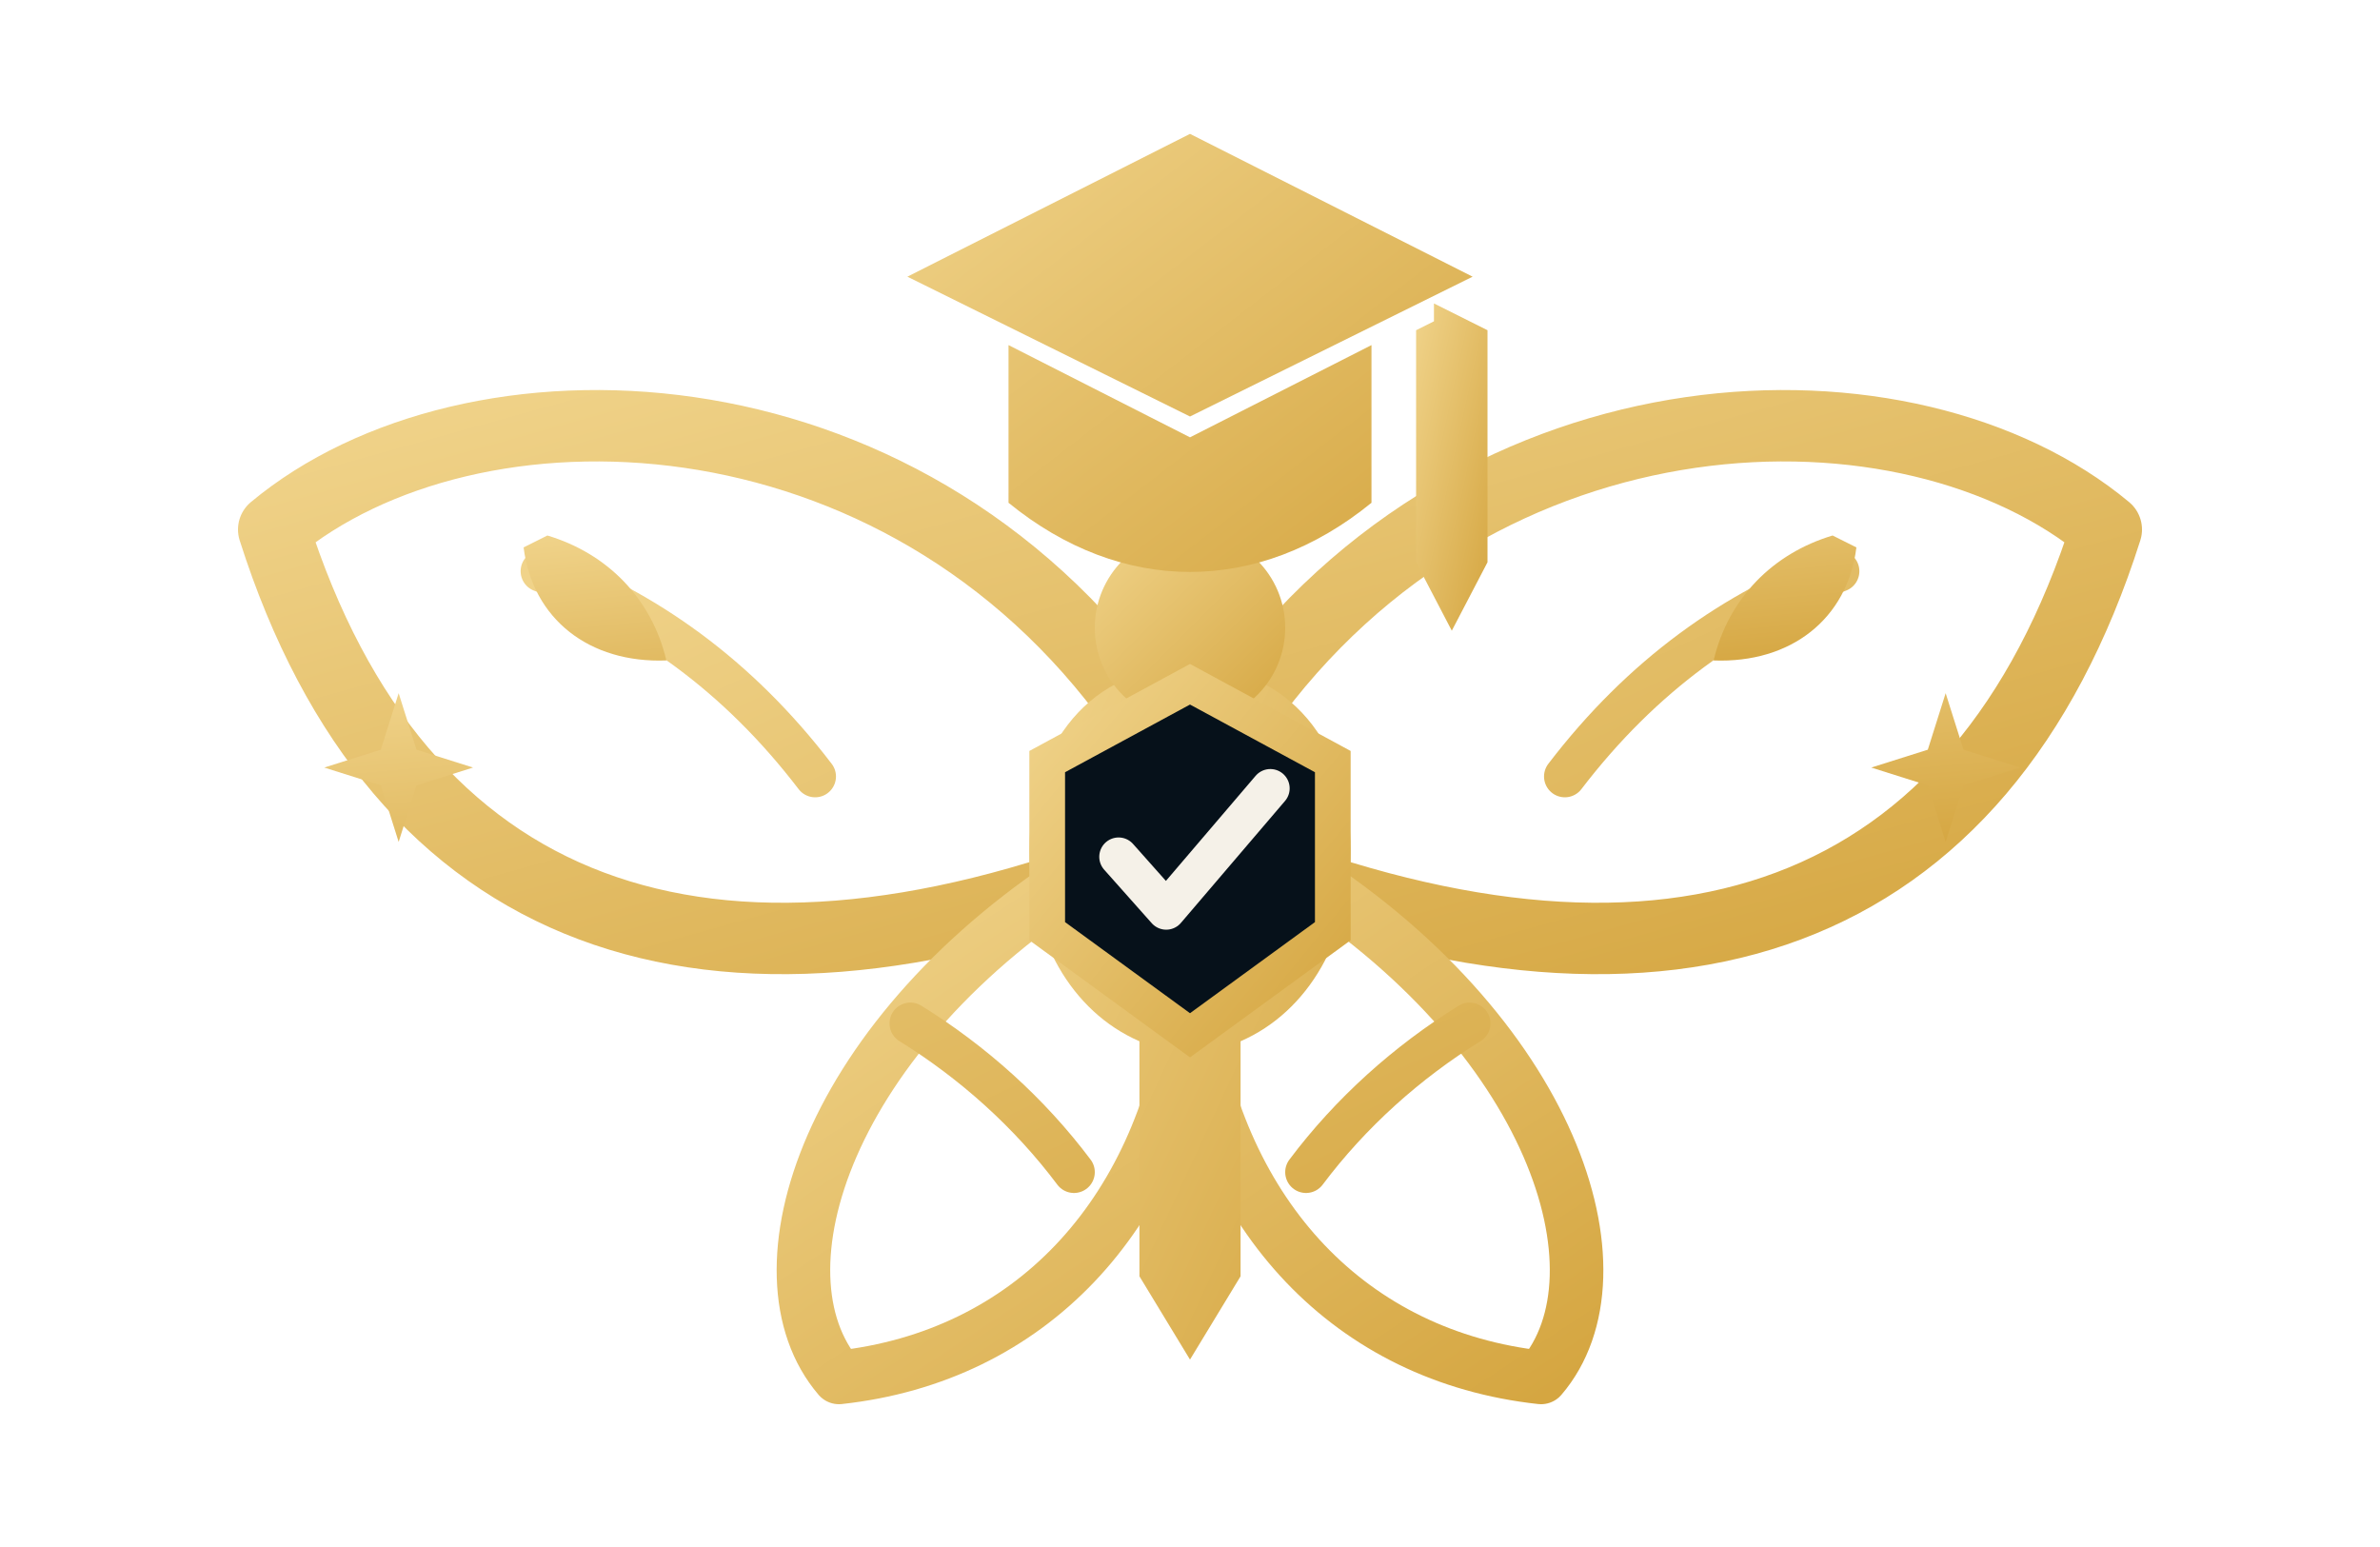
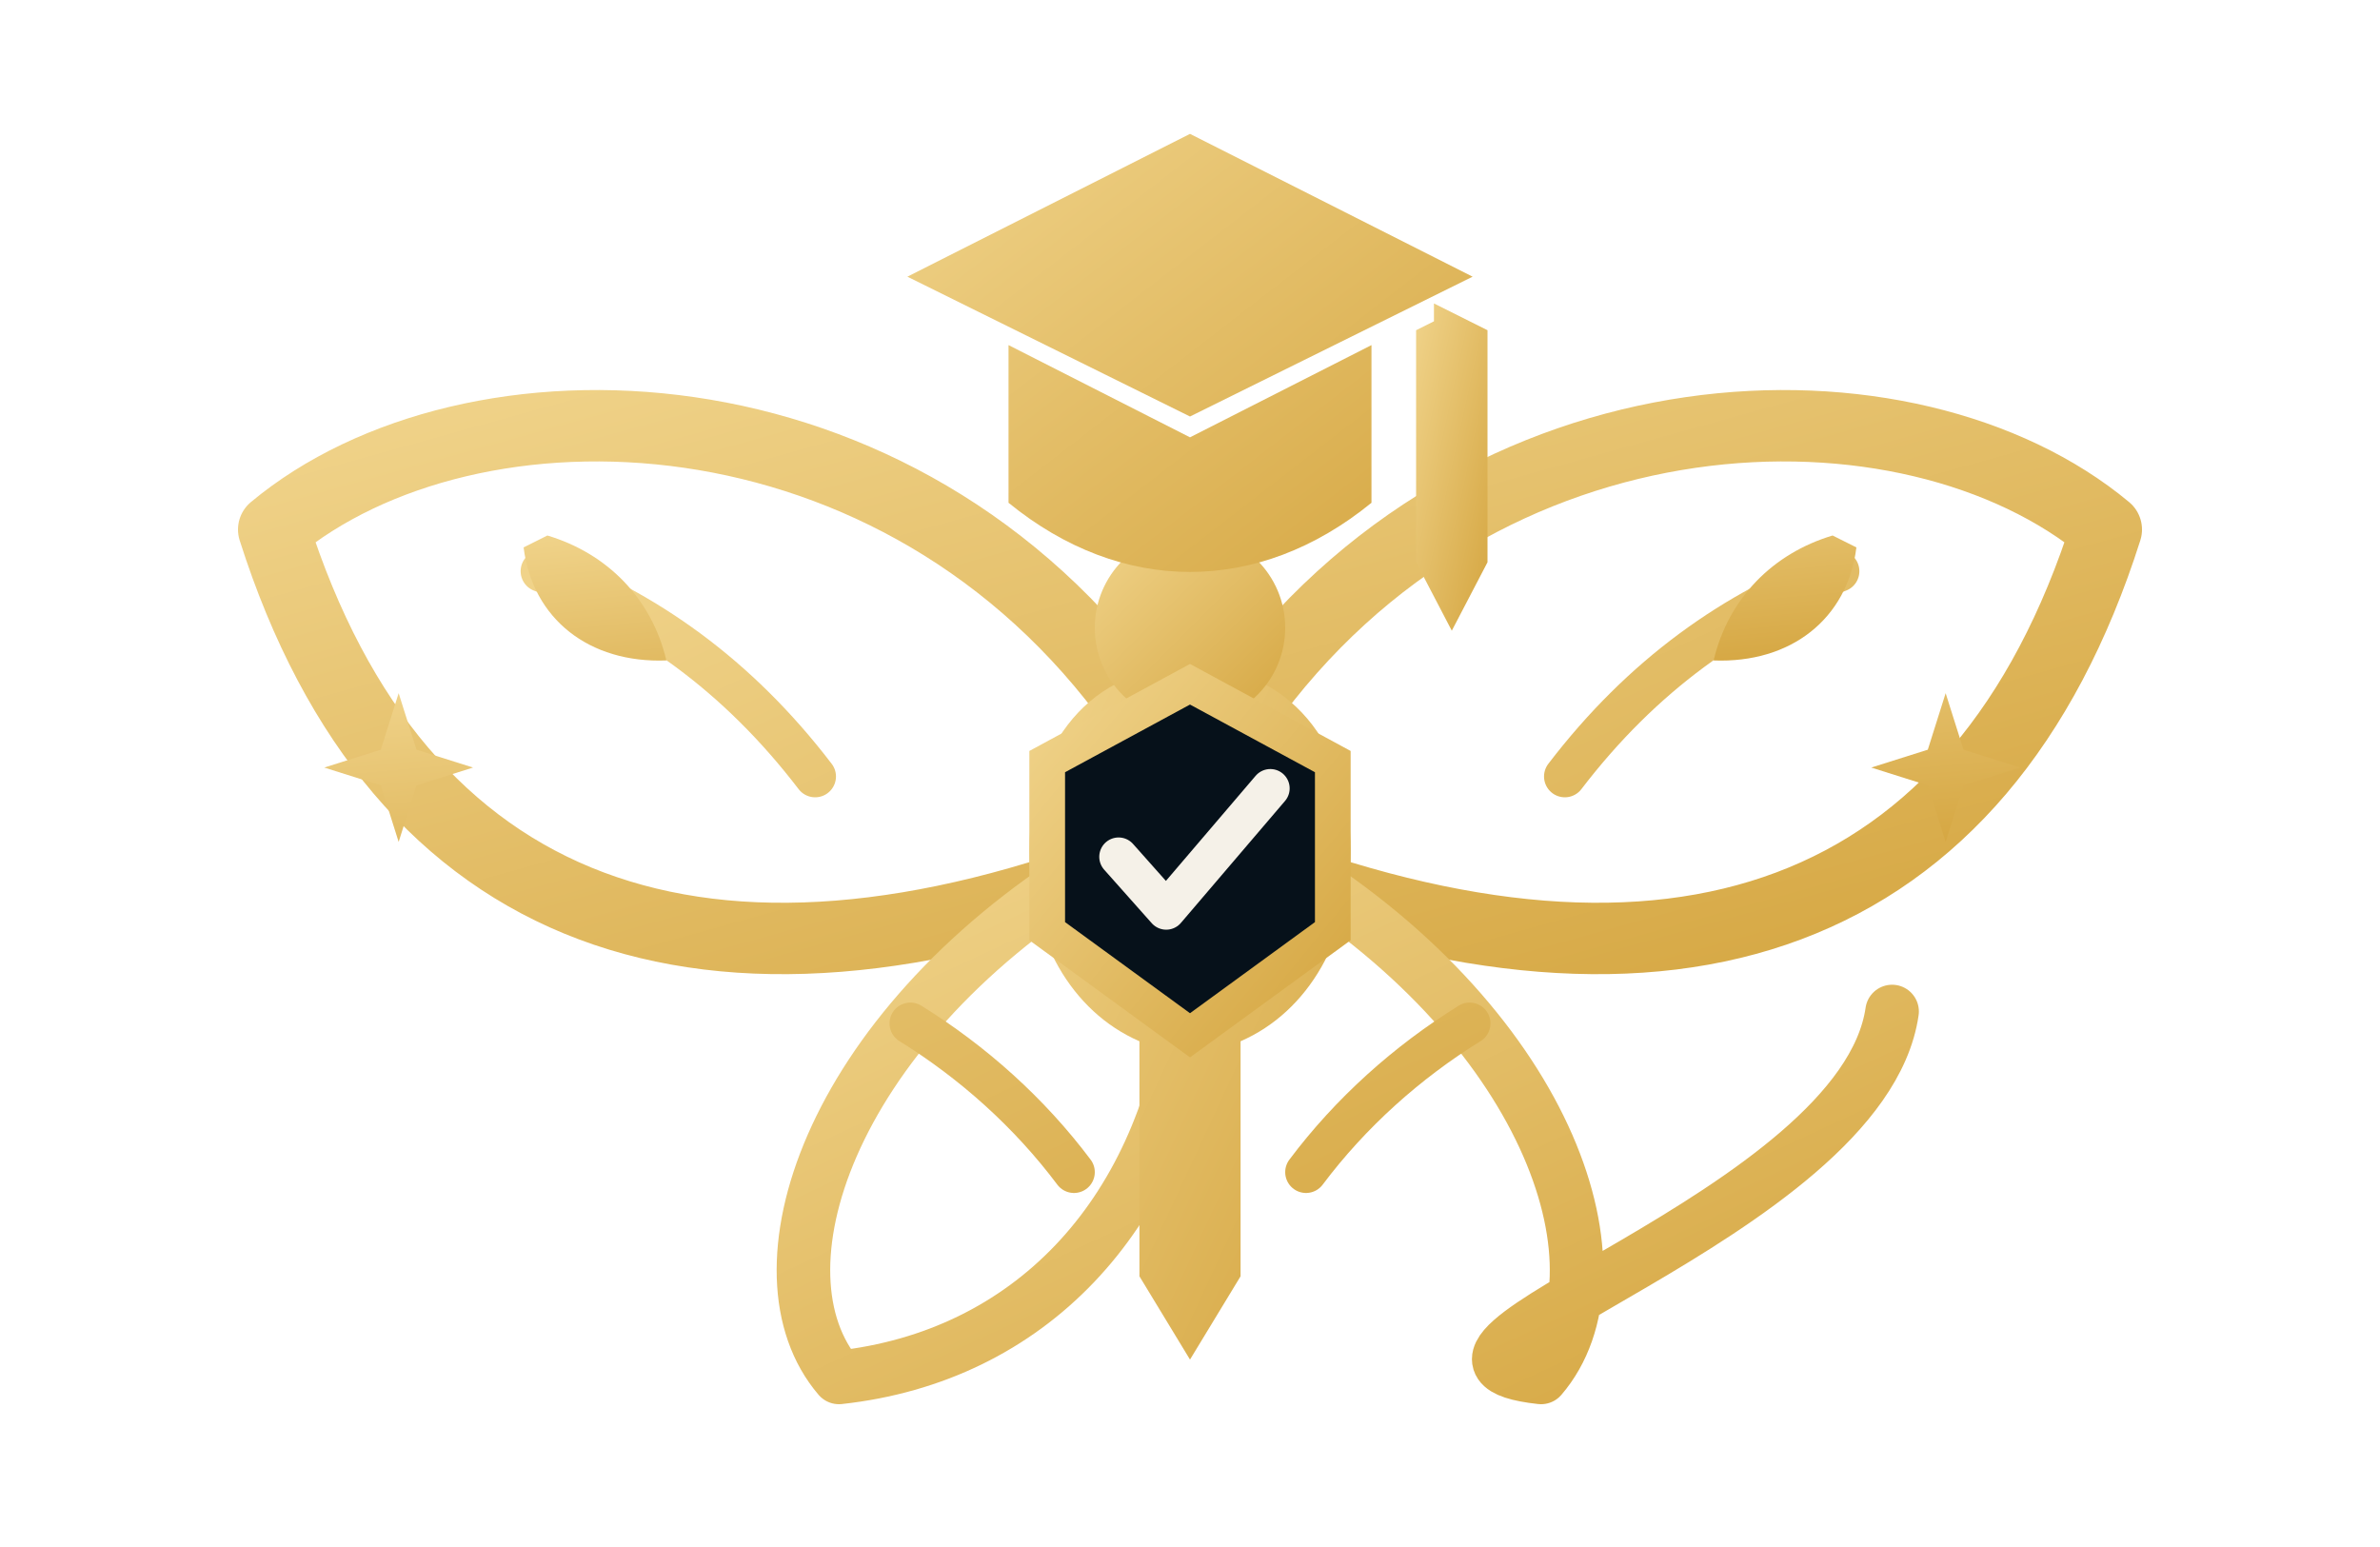
<svg xmlns="http://www.w3.org/2000/svg" viewBox="0 0 800 520" role="img" aria-labelledby="t d">
  <defs>
    <linearGradient id="g" x1="0" y1="0" x2="1" y2="1">
      <stop offset="0" stop-color="#F0D38A" />
      <stop offset="1" stop-color="#D5A641" />
    </linearGradient>
  </defs>
  <g fill="none" stroke="url(#g)" stroke-linecap="round" stroke-linejoin="round">
    <path stroke-width="24" d="M382 238C302 126 158 123 92 178c42 132 146 168 290 112M418 238c80-112 224-115 290-60-42 132-146 168-290 112" />
-     <path stroke-width="18" d="M366 292c-88 55-114 136-84 171 64-7 108-54 118-123M434 292c88 55 114 136 84 171-64-7-108-54-118-123" />
+     <path stroke-width="18" d="M366 292c-88 55-114 136-84 171 64-7 108-54 118-123M434 292c88 55 114 136 84 171-64-7 108-54 118-123" />
    <path stroke-width="14" d="M182 192c35 13 66 35 92 69M618 192c-35 13-66 35-92 69M306 344c21 13 40 30 55 50M494 344c-21 13-40 30-55 50" />
  </g>
  <g fill="url(#g)">
    <path d="M400 224c-33 0-54 26-54 62 0 29 14 54 37 64v79l17 28 17-28v-79c23-10 37-35 37-64 0-36-21-62-54-62Z" />
    <circle cx="400" cy="211" r="32" />
    <path d="M305 93 400 45l95 48-95 47-95-47Zm34 23v53c38 31 84 31 122 0v-53l-61 31-61-31Z" />
    <path d="m482 102 18 9v78l-12 23-12-23v-78l6-3Z" />
  </g>
  <g transform="translate(400 284)">
    <path d="M0-54 48-28v57L0 64-48 29v-57L0-54Z" fill="#06111A" stroke="url(#g)" stroke-width="12" />
    <path d="m-24 4 16 18 35-41" fill="none" stroke="#F5F1E8" stroke-width="13" stroke-linecap="round" stroke-linejoin="round" />
  </g>
  <g fill="url(#g)">
    <path d="M184 180c20 6 35 21 40 42-26 1-45-14-48-38l8-4ZM616 180c-20 6-35 21-40 42 26 1 45-14 48-38l-8-4Z" />
    <path d="m140 252 19 6-19 6-6 19-6-19-19-6 19-6 6-19 6 19ZM660 252l19 6-19 6-6 19-6-19-19-6 19-6 6-19 6 19Z" />
  </g>
</svg>
